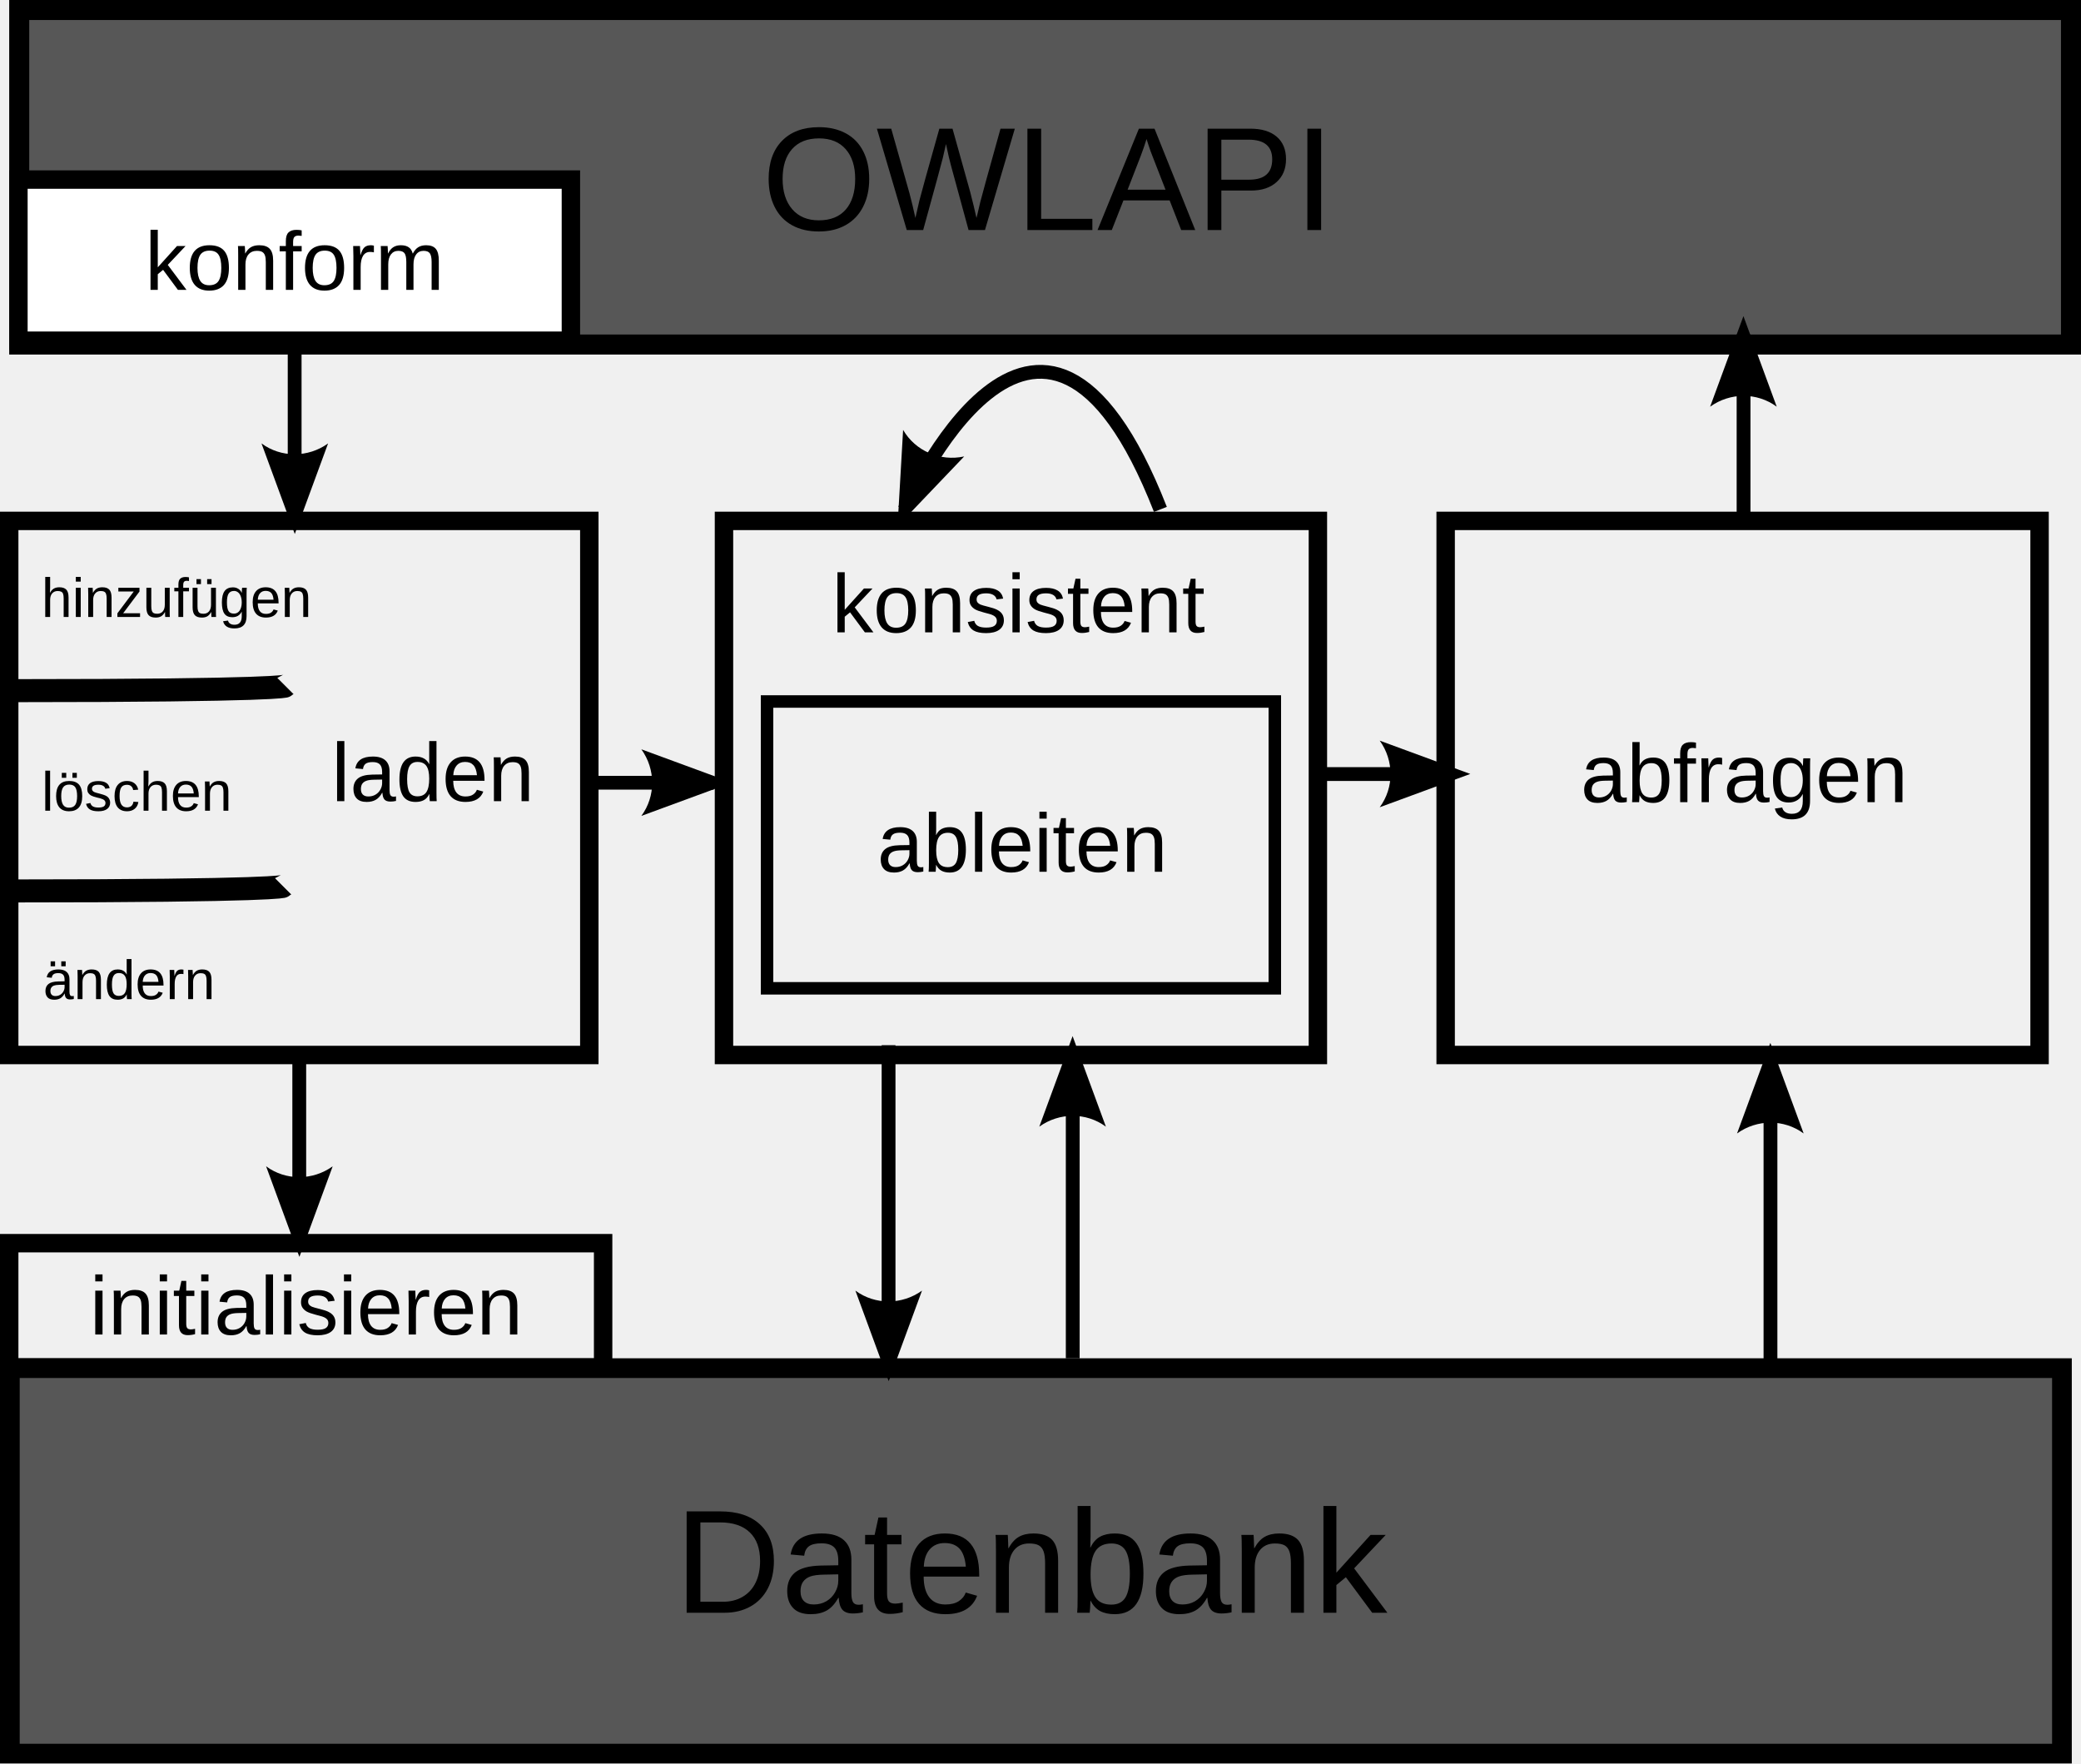
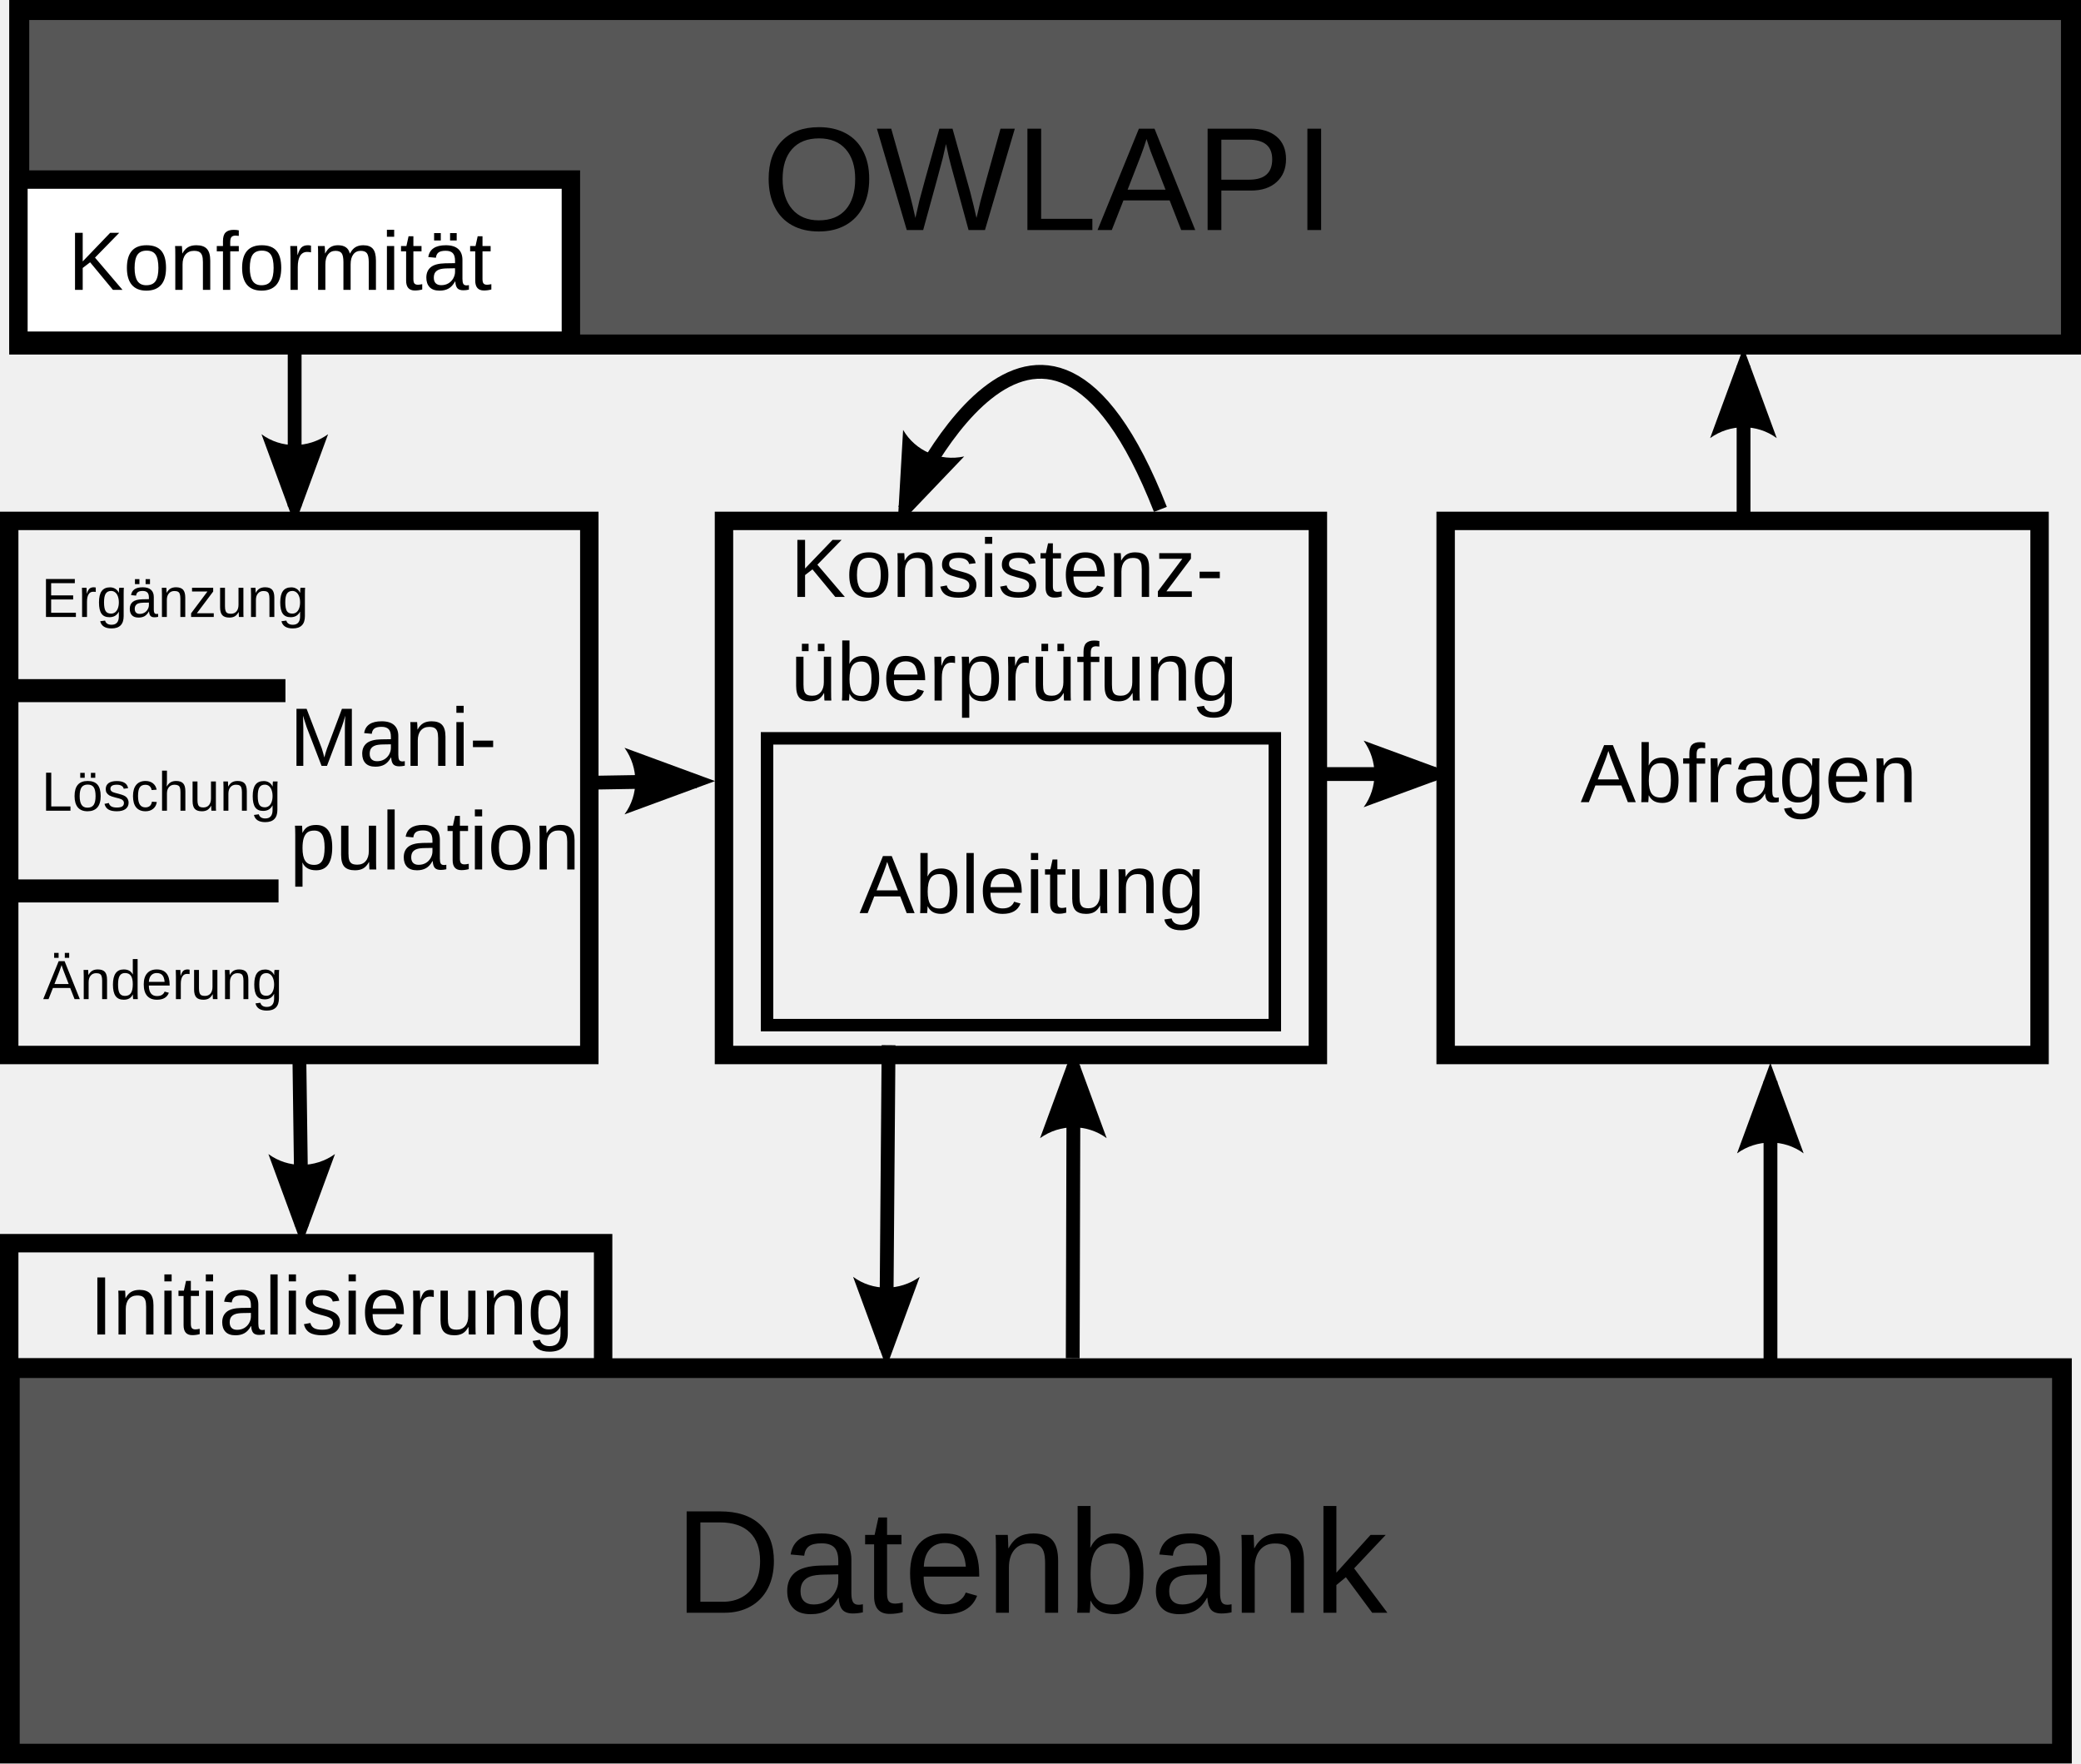
<svg xmlns="http://www.w3.org/2000/svg" width="452" height="383" id="svg2" version="1.0">
  <defs id="defs4">
    <marker orient="auto" refY="0" refX="0" id="Arrow2Mend" style="overflow:visible">
      <path id="path3257" style="font-size:12px;fill-rule:evenodd;stroke-width:0.625;stroke-linejoin:round" d="M 8.719,4.034 L -2.207,0.016 L 8.719,-4.002 C 6.973,-1.63 6.983,1.616 8.719,4.034 z" transform="scale(-0.6,-0.6)" />
    </marker>
    <marker orient="auto" refY="0" refX="0" id="Arrow2Lend" style="overflow:visible">
      <path id="path3251" style="font-size:12px;fill-rule:evenodd;stroke-width:0.625;stroke-linejoin:round" d="M 8.719,4.034 L -2.207,0.016 L 8.719,-4.002 C 6.973,-1.63 6.983,1.616 8.719,4.034 z" transform="matrix(-1.1,0,0,-1.1,-1.1,0)" />
    </marker>
  </defs>
  <g id="layer1" transform="translate(-164,-120.3622)">
    <rect style="opacity:1;fill:#575757;fill-opacity:1;stroke:#000000;stroke-width:4.35;stroke-miterlimit:4;stroke-dasharray:none;stroke-dashoffset:0;stroke-opacity:1" id="rect2383" width="445.65" height="72.65" x="168.175" y="122.537" />
    <rect style="opacity:1;fill:#ffffff;fill-opacity:1;stroke:#000000;stroke-width:4;stroke-miterlimit:4;stroke-dasharray:none;stroke-dashoffset:0;stroke-opacity:1" id="rect2385" width="120" height="35" x="168" y="159.362" />
    <rect style="opacity:1;fill:none;fill-opacity:1;stroke:#000000;stroke-width:4;stroke-miterlimit:4;stroke-dasharray:none;stroke-dashoffset:0;stroke-opacity:1" id="rect2387" width="126" height="116" x="166" y="233.493" />
    <rect style="opacity:1;fill:none;fill-opacity:1;stroke:#000000;stroke-width:4;stroke-miterlimit:4;stroke-dasharray:none;stroke-dashoffset:0;stroke-opacity:1" id="rect2389" width="129" height="27" x="166" y="390.362" />
    <rect style="opacity:1;fill:#575757;fill-opacity:1;stroke:#000000;stroke-width:4.28;stroke-miterlimit:4;stroke-dasharray:none;stroke-dashoffset:0;stroke-opacity:1" id="rect2391" width="445.72" height="83.72" x="166.14" y="417.502" />
    <rect style="opacity:1;fill:none;fill-opacity:1;stroke:#000000;stroke-width:4;stroke-miterlimit:4;stroke-dasharray:none;stroke-dashoffset:0;stroke-opacity:1" id="rect2393" width="129" height="116" x="321.25" y="233.493" />
    <rect style="opacity:1;fill:none;fill-opacity:1;stroke:#000000;stroke-width:4;stroke-miterlimit:4;stroke-dasharray:none;stroke-dashoffset:0;stroke-opacity:1" id="rect2395" width="129" height="116" x="478" y="233.493" />
-     <text xml:space="preserve" style="font-size:24px;font-style:normal;font-variant:normal;font-weight:normal;font-stretch:normal;fill:#000000;fill-opacity:1;stroke:none;stroke-width:1px;stroke-linecap:butt;stroke-linejoin:miter;stroke-opacity:1;font-family:Arial;-inkscape-font-specification:Arial" x="236" y="294.362" id="text2397">
-       <tspan id="tspan2399" x="236" y="294.362" style="font-size:18px">laden</tspan>
+     <text xml:space="preserve" style="font-size:24px;font-style:normal;font-variant:normal;font-weight:normal;font-stretch:normal;fill:#000000;fill-opacity:1;stroke:none;font-family:Arial;-inkscape-font-specification:Arial" x="226.912" y="286.705" id="text2397">
+       <tspan id="tspan2399" x="226.912" y="286.705" style="font-size:18px">Mani-</tspan>
+       <tspan x="226.912" y="309.205" style="font-size:18px" id="tspan3059">pulation</tspan>
    </text>
-     <path style="fill:none;fill-opacity:1;fill-rule:evenodd;stroke:#000000;stroke-width:5;stroke-linecap:butt;stroke-linejoin:miter;stroke-miterlimit:4;stroke-dasharray:none;stroke-opacity:1" d="M 167,270.362 C 225,270.362 226,269.362 226,269.362" id="path2401" />
-     <path style="fill:none;fill-opacity:1;fill-rule:evenodd;stroke:#000000;stroke-width:5;stroke-linecap:butt;stroke-linejoin:miter;stroke-miterlimit:4;stroke-dasharray:none;stroke-opacity:1" d="M 166.5,313.862 C 224.5,313.862 225.5,312.862 225.5,312.862" id="path3173" />
-     <text xml:space="preserve" style="font-size:12px;font-style:normal;font-variant:normal;font-weight:normal;font-stretch:normal;fill:#000000;fill-opacity:1;stroke:none;stroke-width:1px;stroke-linecap:butt;stroke-linejoin:miter;stroke-opacity:1;font-family:Arial;-inkscape-font-specification:Arial" x="173" y="254.362" id="text3175">
-       <tspan id="tspan3177" x="173" y="254.362">hinzufügen</tspan>
+     <path style="fill:none;fill-opacity:1;fill-rule:evenodd;stroke:#000000;stroke-width:5;stroke-linecap:butt;stroke-linejoin:miter;stroke-miterlimit:4;stroke-dasharray:none;stroke-opacity:1" d="m 167,270.362 c 58,0 59,0 59,0" id="path2401" />
+     <path style="fill:none;fill-opacity:1;fill-rule:evenodd;stroke:#000000;stroke-width:5;stroke-linecap:butt;stroke-linejoin:miter;stroke-miterlimit:4;stroke-dasharray:none;stroke-opacity:1" d="m 166.5,313.862 c 58,0 58,0 58,0" id="path3173" />
+     <text xml:space="preserve" style="font-size:12px;font-style:normal;font-variant:normal;font-weight:normal;font-stretch:normal;fill:#000000;fill-opacity:1;stroke:none;font-family:Arial;-inkscape-font-specification:Arial" x="173" y="254.362" id="text3175">
+       <tspan id="tspan3177" x="173" y="254.362">Ergänzung</tspan>
    </text>
-     <text xml:space="preserve" style="font-size:12px;font-style:normal;font-variant:normal;font-weight:normal;font-stretch:normal;fill:#000000;fill-opacity:1;stroke:none;stroke-width:1px;stroke-linecap:butt;stroke-linejoin:miter;stroke-opacity:1;font-family:Arial;-inkscape-font-specification:Arial" x="173.023" y="296.435" id="text3179">
-       <tspan id="tspan3181" x="173.023" y="296.435">löschen</tspan>
+     <text xml:space="preserve" style="font-size:12px;font-style:normal;font-variant:normal;font-weight:normal;font-stretch:normal;fill:#000000;fill-opacity:1;stroke:none;font-family:Arial;-inkscape-font-specification:Arial" x="173.023" y="296.435" id="text3179">
+       <tspan id="tspan3181" x="173.023" y="296.435">Löschung</tspan>
    </text>
-     <text xml:space="preserve" style="font-size:12px;font-style:normal;font-variant:normal;font-weight:normal;font-stretch:normal;fill:#000000;fill-opacity:1;stroke:none;stroke-width:1px;stroke-linecap:butt;stroke-linejoin:miter;stroke-opacity:1;font-family:Arial;-inkscape-font-specification:Arial" x="173.357" y="337.362" id="text3183">
-       <tspan id="tspan3185" x="173.357" y="337.362">ändern</tspan>
+     <text xml:space="preserve" style="font-size:12px;font-style:normal;font-variant:normal;font-weight:normal;font-stretch:normal;fill:#000000;fill-opacity:1;stroke:none;font-family:Arial;-inkscape-font-specification:Arial" x="173.357" y="337.362" id="text3183">
+       <tspan id="tspan3185" x="173.357" y="337.362">Änderung</tspan>
    </text>
-     <text xml:space="preserve" style="font-size:24px;font-style:normal;font-variant:normal;font-weight:normal;font-stretch:normal;fill:#000000;fill-opacity:1;stroke:none;stroke-width:1px;stroke-linecap:butt;stroke-linejoin:miter;stroke-opacity:1;font-family:Arial;-inkscape-font-specification:Arial" x="195.472" y="183.309" id="text3187">
-       <tspan id="tspan3189" x="195.472" y="183.309" style="font-size:18px">konform</tspan>
+     <text xml:space="preserve" style="font-size:24px;font-style:normal;font-variant:normal;font-weight:normal;font-stretch:normal;fill:#000000;fill-opacity:1;stroke:none;font-family:Arial;-inkscape-font-specification:Arial" x="178.81" y="183.309" id="text3187">
+       <tspan id="tspan3189" x="178.81" y="183.309" style="font-size:18px">Konformität</tspan>
    </text>
-     <text xml:space="preserve" style="font-size:24px;font-style:normal;font-variant:normal;font-weight:normal;font-stretch:normal;fill:#000000;fill-opacity:1;stroke:none;stroke-width:1px;stroke-linecap:butt;stroke-linejoin:miter;stroke-opacity:1;font-family:Arial;-inkscape-font-specification:Arial" x="183.487" y="410.199" id="text3191">
-       <tspan id="tspan3193" x="183.487" y="410.199" style="font-size:18px">initialisieren</tspan>
+     <text xml:space="preserve" style="font-size:24px;font-style:normal;font-variant:normal;font-weight:normal;font-stretch:normal;fill:#000000;fill-opacity:1;stroke:none;font-family:Arial;-inkscape-font-specification:Arial" x="183.487" y="410.199" id="text3191">
+       <tspan id="tspan3193" x="183.487" y="410.199" style="font-size:18px">Initialisierung</tspan>
    </text>
-     <text xml:space="preserve" style="font-size:24px;font-style:normal;font-variant:normal;font-weight:normal;font-stretch:normal;fill:#000000;fill-opacity:1;stroke:none;stroke-width:1px;stroke-linecap:butt;stroke-linejoin:miter;stroke-opacity:1;font-family:Arial;-inkscape-font-specification:Arial" x="344.679" y="257.699" id="text3195">
-       <tspan id="tspan3197" x="344.679" y="257.699" style="font-size:18px">konsistent</tspan>
+     <text xml:space="preserve" style="font-size:24px;font-style:normal;font-variant:normal;font-weight:normal;font-stretch:normal;fill:#000000;fill-opacity:1;stroke:none;font-family:Arial;-inkscape-font-specification:Arial" x="335.707" y="250.009" id="text3195">
+       <tspan id="tspan3197" x="335.707" y="250.009" style="font-size:18px">Konsistenz-</tspan>
+       <tspan x="335.707" y="272.509" style="font-size:18px" id="tspan3057">überprüfung</tspan>
    </text>
-     <rect style="opacity:1;fill:none;fill-opacity:1;stroke:#000000;stroke-width:2.71;stroke-miterlimit:4;stroke-dasharray:none;stroke-dashoffset:0;stroke-opacity:1" id="rect3201" width="110.29" height="62.29" x="330.605" y="272.717" />
-     <text xml:space="preserve" style="font-size:24px;font-style:normal;font-variant:normal;font-weight:normal;font-stretch:normal;fill:#000000;fill-opacity:1;stroke:none;stroke-width:1px;stroke-linecap:butt;stroke-linejoin:miter;stroke-opacity:1;font-family:Arial;-inkscape-font-specification:Arial" x="354.531" y="309.699" id="text3205">
-       <tspan x="354.531" y="309.699" style="font-size:18px" id="tspan3209">ableiten</tspan>
+     <rect style="fill:none;stroke:#000000;stroke-width:2.71;stroke-miterlimit:4;stroke-opacity:1;stroke-dasharray:none;stroke-dashoffset:0" id="rect3201" width="110.29" height="62.29" x="330.605" y="280.717" />
+     <text xml:space="preserve" style="font-size:24px;font-style:normal;font-variant:normal;font-weight:normal;font-stretch:normal;fill:#000000;fill-opacity:1;stroke:none;font-family:Arial;-inkscape-font-specification:Arial" x="350.686" y="318.671" id="text3205">
+       <tspan x="350.686" y="318.671" style="font-size:18px" id="tspan3209">Ableitung</tspan>
    </text>
-     <text xml:space="preserve" style="font-size:24px;font-style:normal;font-variant:normal;font-weight:normal;font-stretch:normal;fill:#000000;fill-opacity:1;stroke:none;stroke-width:1px;stroke-linecap:butt;stroke-linejoin:miter;stroke-opacity:1;font-family:Arial;-inkscape-font-specification:Arial" x="507.326" y="294.582" id="text3213">
-       <tspan id="tspan3215" x="507.326" y="294.582" style="font-size:18px">abfragen</tspan>
+     <text xml:space="preserve" style="font-size:24px;font-style:normal;font-variant:normal;font-weight:normal;font-stretch:normal;fill:#000000;fill-opacity:1;stroke:none;font-family:Arial;-inkscape-font-specification:Arial" x="507.326" y="294.582" id="text3213">
+       <tspan id="tspan3215" x="507.326" y="294.582" style="font-size:18px">Abfragen</tspan>
    </text>
    <text xml:space="preserve" style="font-size:32px;font-style:normal;font-variant:normal;font-weight:normal;font-stretch:normal;fill:#000000;fill-opacity:1;stroke:none;stroke-width:1px;stroke-linecap:butt;stroke-linejoin:miter;stroke-opacity:1;font-family:Arial;-inkscape-font-specification:Arial" x="310.516" y="470.628" id="text3217">
      <tspan id="tspan3219" x="310.516" y="470.628">Datenbank</tspan>
    </text>
    <text xml:space="preserve" style="font-size:32px;font-style:normal;font-variant:normal;font-weight:normal;font-stretch:normal;fill:#000000;fill-opacity:1;stroke:none;stroke-width:1px;stroke-linecap:butt;stroke-linejoin:miter;stroke-opacity:1;font-family:Arial;-inkscape-font-specification:Arial" x="329.438" y="170.323" id="text3221">
      <tspan id="tspan3223" x="329.438" y="170.323">OWLAPI</tspan>
    </text>
-     <path style="fill:none;fill-rule:evenodd;stroke:#000000;stroke-width:3;stroke-linecap:butt;stroke-linejoin:miter;marker-end:url(#Arrow2Mend);stroke-miterlimit:4;stroke-dasharray:none;stroke-opacity:1" d="M 228,196.362 C 228,232.362 228,232.362 228,232.362" id="path3225" />
-     <path style="fill:none;fill-rule:evenodd;stroke:#000000;stroke-width:3;stroke-linecap:butt;stroke-linejoin:miter;marker-end:url(#Arrow2Mend);stroke-miterlimit:4;stroke-dasharray:none;stroke-opacity:1" d="M 229,348.362 C 229,389.362 229,389.362 229,389.362" id="path5055" />
-     <path style="fill:none;fill-rule:evenodd;stroke:#000000;stroke-width:3;stroke-linecap:butt;stroke-linejoin:miter;marker-start:none;marker-end:url(#Arrow2Mend);stroke-miterlimit:4;stroke-dasharray:none;stroke-opacity:1" d="M 292,290.362 C 319,290.362 319,290.362 319,290.362" id="path5578" />
-     <path style="fill:none;fill-rule:evenodd;stroke:#000000;stroke-width:3;stroke-linecap:butt;stroke-linejoin:miter;marker-end:url(#Arrow2Mend);stroke-miterlimit:4;stroke-dasharray:none;stroke-opacity:1" d="M 357,347.362 C 357,416.362 357,416.362 357,416.362" id="path7664" />
-     <path style="fill:none;fill-rule:evenodd;stroke:#000000;stroke-width:3;stroke-linecap:butt;stroke-linejoin:miter;marker-end:url(#Arrow2Mend);stroke-miterlimit:4;stroke-dasharray:none;stroke-opacity:1" d="M 397,415.362 C 397,349.362 397,349.362 397,349.362" id="path8187" />
+     <path style="fill:none;fill-rule:evenodd;stroke:#000000;stroke-width:3;stroke-linecap:butt;stroke-linejoin:miter;marker-end:url(#Arrow2Mend);stroke-miterlimit:4;stroke-dasharray:none;stroke-opacity:1" d="m 228,196.362 c 0,31.839 0,34.003 0,34.003" id="path3225" />
+     <path style="fill:none;fill-rule:evenodd;stroke:#000000;stroke-width:3;stroke-linecap:butt;stroke-linejoin:miter;marker-end:url(#Arrow2Mend);stroke-miterlimit:4;stroke-dasharray:none;stroke-opacity:1" d="m 229,348.362 c 0.499,34.509 0.499,38.337 0.499,38.337" id="path5055" />
+     <path style="fill:none;fill-rule:evenodd;stroke:#000000;stroke-width:3;stroke-linecap:butt;stroke-linejoin:miter;marker-start:none;marker-end:url(#Arrow2Mend);stroke-miterlimit:4;stroke-dasharray:none;stroke-opacity:1" d="m 292,290.362 c 18.679,-0.333 23.339,-0.333 23.339,-0.333" id="path5578" />
+     <path style="fill:none;fill-rule:evenodd;stroke:#000000;stroke-width:3;stroke-linecap:butt;stroke-linejoin:miter;marker-end:url(#Arrow2Mend);stroke-miterlimit:4;stroke-dasharray:none;stroke-opacity:1" d="m 357,347.362 c -0.499,60.346 -0.499,66.004 -0.499,66.004" id="path7664" />
+     <path style="fill:none;fill-rule:evenodd;stroke:#000000;stroke-width:3;stroke-linecap:butt;stroke-linejoin:miter;marker-end:url(#Arrow2Mend);stroke-miterlimit:4;stroke-dasharray:none;stroke-opacity:1" d="m 397,415.362 c 0.166,-56.347 0.166,-63.504 0.166,-63.504" id="path8187" />
    <path style="fill:none;fill-rule:evenodd;stroke:#000000;stroke-width:3;stroke-linecap:butt;stroke-linejoin:miter;marker-end:url(#Arrow2Mend);stroke-miterlimit:4;stroke-dasharray:none;stroke-opacity:1" d="M 416.043,230.994 C 389.736,163.765 360.506,230.994 360.506,230.994" id="path9235" />
-     <path style="fill:none;fill-rule:evenodd;stroke:#000000;stroke-width:3;stroke-linecap:butt;stroke-linejoin:miter;marker-end:url(#Arrow2Mend);stroke-miterlimit:4;stroke-dasharray:none;stroke-opacity:1" d="M 450.145,288.48 C 479.375,288.48 479.375,288.48 479.375,288.48" id="path9758" />
-     <path style="fill:none;fill-rule:evenodd;stroke:#000000;stroke-width:3;stroke-linecap:butt;stroke-linejoin:miter;marker-end:url(#Arrow2Mend);stroke-miterlimit:4;stroke-dasharray:none;stroke-opacity:1" d="M 542.707,231.968 C 542.707,193.969 542.707,192.995 542.707,192.995" id="path10281" />
-     <path style="fill:none;fill-rule:evenodd;stroke:#000000;stroke-width:3;stroke-linecap:butt;stroke-linejoin:miter;marker-end:url(#Arrow2Mend);stroke-miterlimit:4;stroke-dasharray:none;stroke-opacity:1" d="M 548.553,416.118 C 548.553,350.838 548.553,350.838 548.553,350.838" id="path10283" />
+     <path style="fill:none;fill-rule:evenodd;stroke:#000000;stroke-width:3;stroke-linecap:butt;stroke-linejoin:miter;marker-end:url(#Arrow2Mend);stroke-miterlimit:4;stroke-dasharray:none;stroke-opacity:1" d="m 450.145,288.48 c 19.913,0 25.735,0 25.735,0" id="path9758" />
+     <path style="fill:none;fill-rule:evenodd;stroke:#000000;stroke-width:3;stroke-linecap:butt;stroke-linejoin:miter;marker-end:url(#Arrow2Mend);stroke-miterlimit:4;stroke-dasharray:none;stroke-opacity:1" d="m 542.707,231.968 c 0,-27.515 0,-32.15 0,-32.15" id="path10281" />
+     <path style="fill:none;fill-rule:evenodd;stroke:#000000;stroke-width:3;stroke-linecap:butt;stroke-linejoin:miter;marker-end:url(#Arrow2Mend);stroke-miterlimit:4;stroke-dasharray:none;stroke-opacity:1" d="m 548.553,416.118 c 0,-55.471 0,-60.954 0,-60.954" id="path10283" />
  </g>
</svg>
